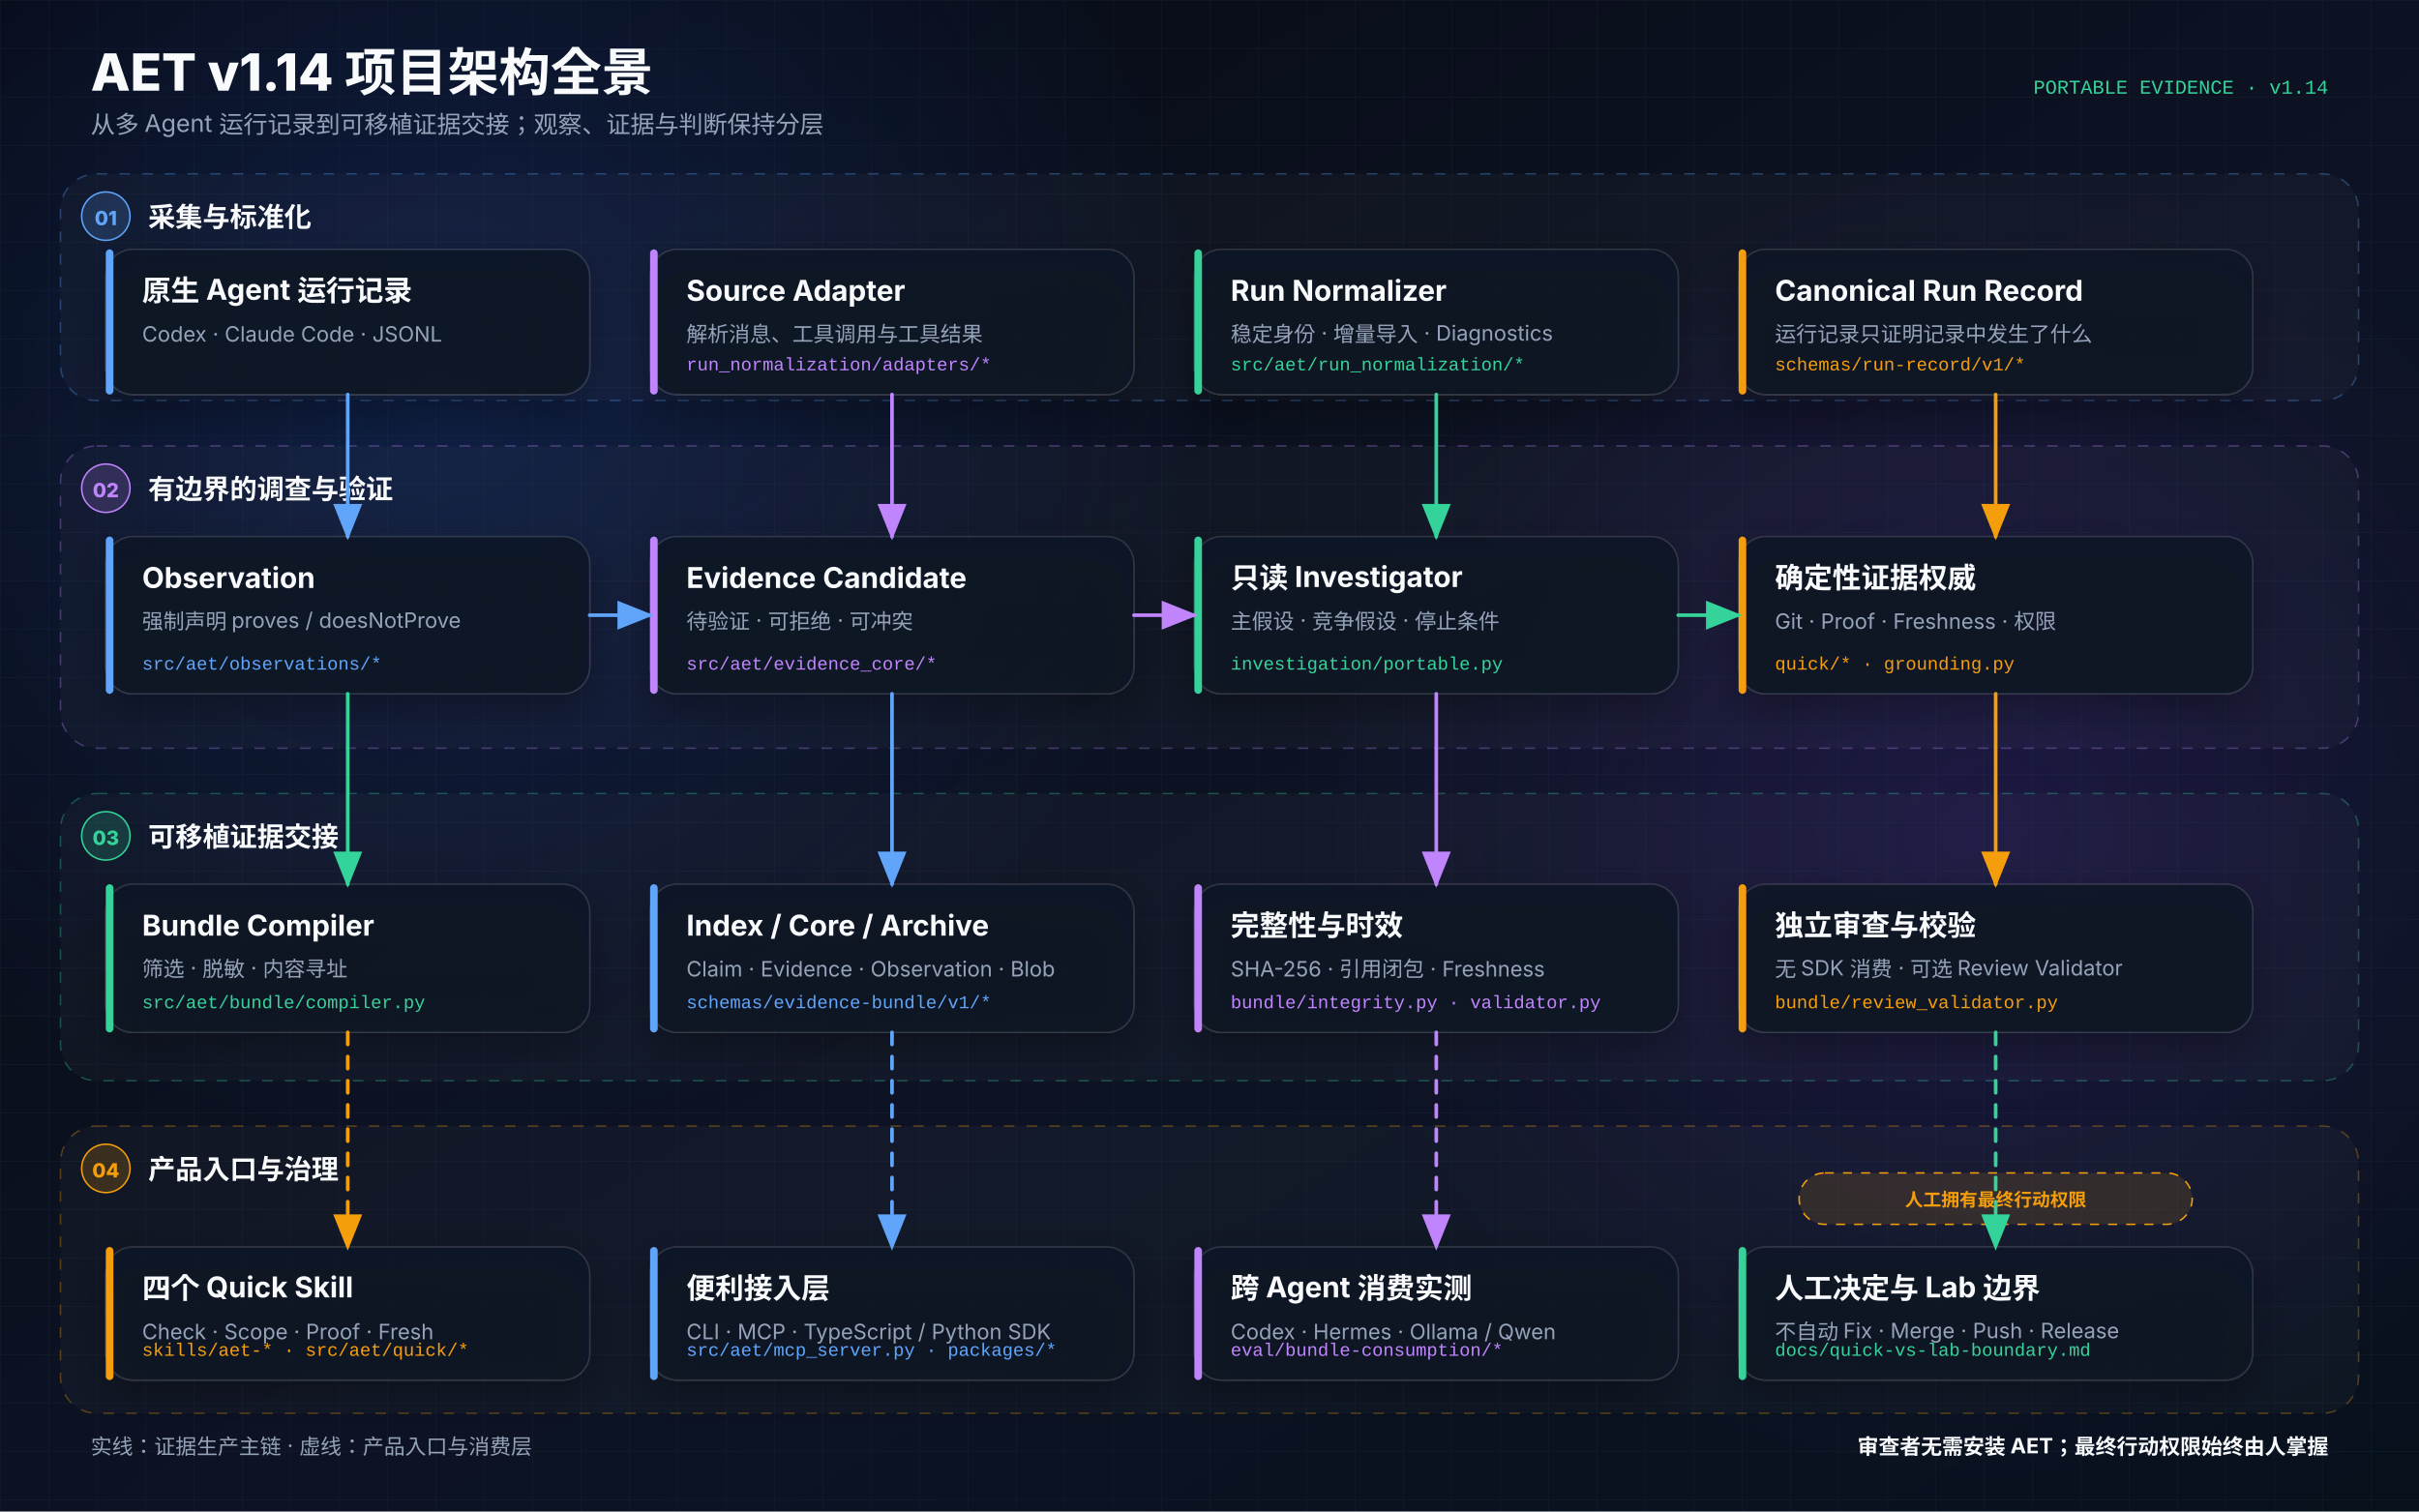
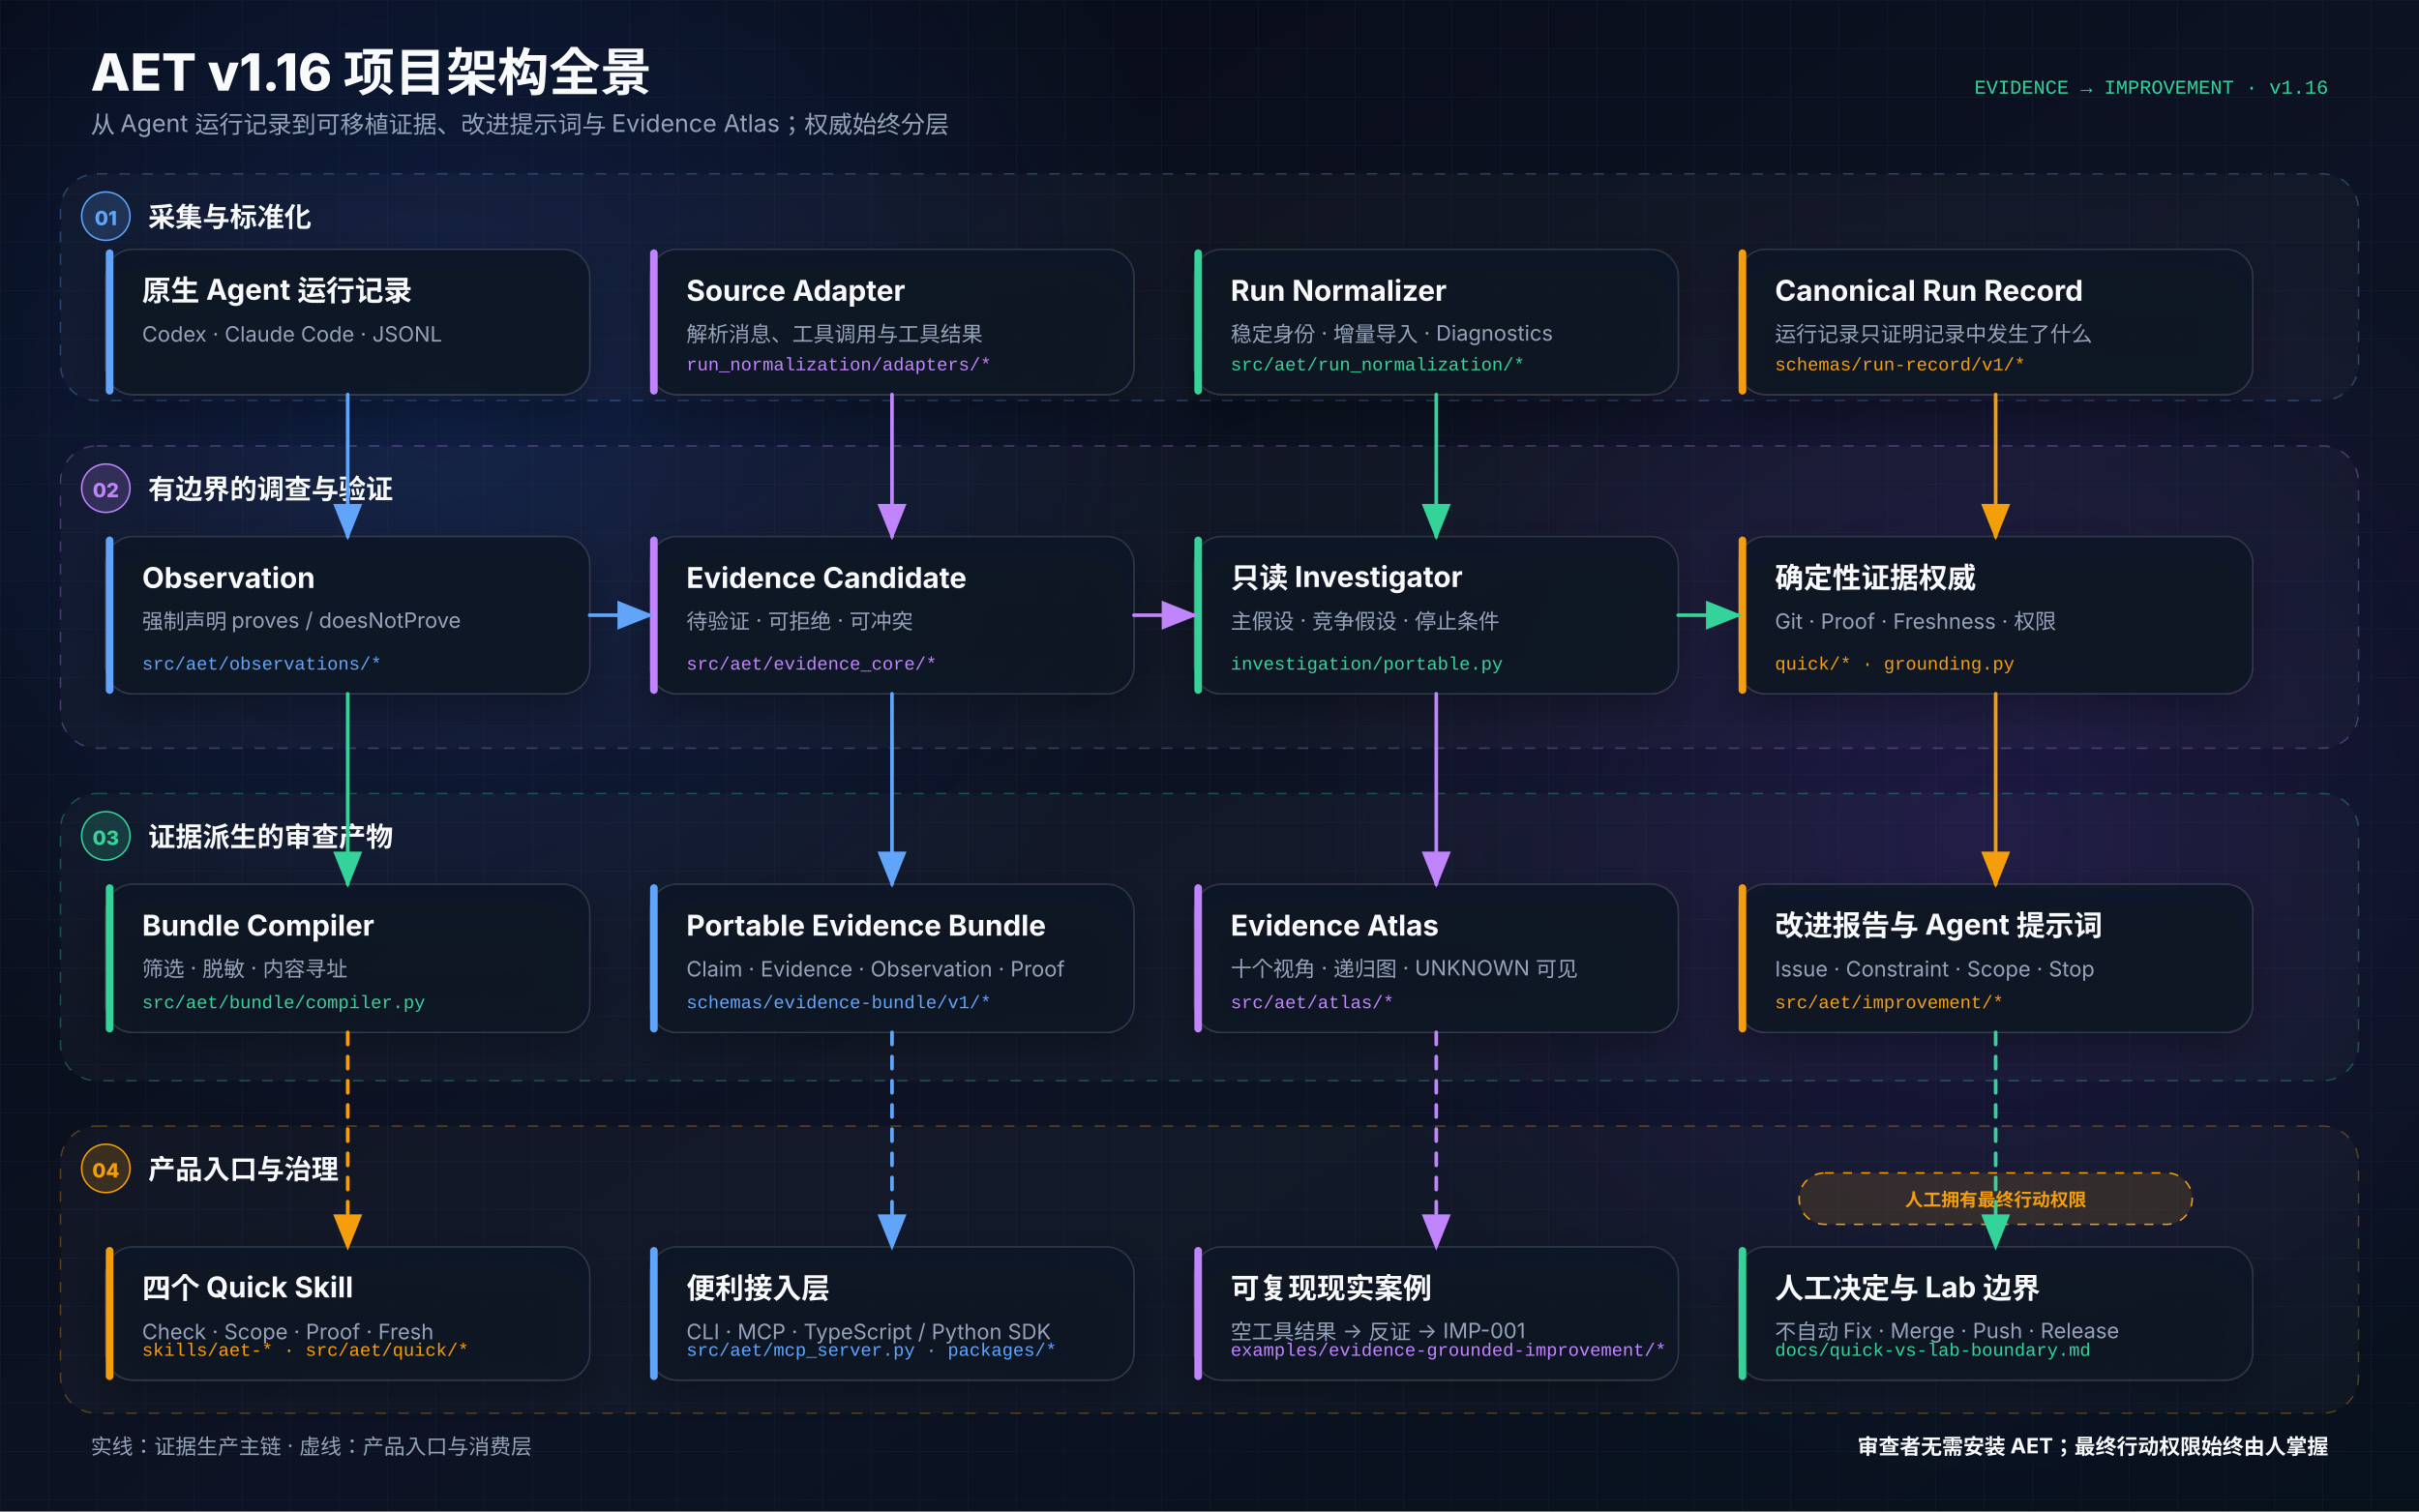
- <svg xmlns="http://www.w3.org/2000/svg" width="1600" height="1000" viewBox="0 0 1600 1000" role="img" aria-label="AET v1.14 项目架构全景">
+ <svg xmlns="http://www.w3.org/2000/svg" width="1600" height="1000" viewBox="0 0 1600 1000" role="img" aria-label="AET v1.16 项目架构全景">
  <defs>
    <linearGradient id="bg" x1="0" y1="0" x2="1" y2="1">
      <stop stop-color="#070a12" />
      <stop offset=".55" stop-color="#0d1324" />
      <stop offset="1" stop-color="#07111c" />
    </linearGradient>
    <radialGradient id="blueGlow">
      <stop stop-color="#2563eb" stop-opacity=".20" />
      <stop offset="1" stop-color="#2563eb" stop-opacity="0" />
    </radialGradient>
    <radialGradient id="purpleGlow">
      <stop stop-color="#7c3aed" stop-opacity=".16" />
      <stop offset="1" stop-color="#7c3aed" stop-opacity="0" />
    </radialGradient>
    <pattern id="grid" width="32" height="32" patternUnits="userSpaceOnUse">
      <path d="M32 0H0V32" fill="none" stroke="#334155" stroke-opacity=".18" />
    </pattern>
    <filter id="shadow" x="-30%" y="-30%" width="160%" height="160%">
      <feDropShadow dx="0" dy="10" stdDeviation="14" flood-color="#000" flood-opacity=".35" />
    </filter>
    <filter id="softGlow" x="-50%" y="-50%" width="200%" height="200%">
      <feGaussianBlur stdDeviation="5" result="b" />
      <feMerge>
        <feMergeNode in="b" />
        <feMergeNode in="SourceGraphic" />
      </feMerge>
    </filter>
    <marker id="arrowBlue" markerWidth="10" markerHeight="8" refX="9" refY="4" orient="auto">
      <path d="M0 0L10 4L0 8Z" fill="#60a5fa" />
    </marker>
    <marker id="arrowPurple" markerWidth="10" markerHeight="8" refX="9" refY="4" orient="auto">
      <path d="M0 0L10 4L0 8Z" fill="#c084fc" />
    </marker>
    <marker id="arrowGreen" markerWidth="10" markerHeight="8" refX="9" refY="4" orient="auto">
      <path d="M0 0L10 4L0 8Z" fill="#34d399" />
    </marker>
    <marker id="arrowAmber" markerWidth="10" markerHeight="8" refX="9" refY="4" orient="auto">
      <path d="M0 0L10 4L0 8Z" fill="#f59e0b" />
    </marker>
    <style>text{font-family:Inter,-apple-system,BlinkMacSystemFont,"Segoe UI","PingFang SC","Microsoft YaHei",sans-serif}.mono{font-family:"SFMono-Regular",Consolas,"Liberation Mono",monospace}</style>
  </defs>
  <rect width="1600" height="1000" fill="url(#bg)" />
  <circle data-graph-role="decoration" data-owner="canvas" cx="288" cy="250" r="512" fill="url(#blueGlow)" />
  <circle data-graph-role="decoration" data-owner="canvas" cx="1312" cy="550" r="448" fill="url(#purpleGlow)" />
  <rect width="1600" height="1000" fill="url(#grid)" />
-   <text x="60" y="60" font-size="34" font-weight="800" fill="#f8fafc">AET v1.14 项目架构全景</text>
-   <text x="60" y="88" font-size="16" fill="#94a3b8">从多 Agent 运行记录到可移植证据交接；观察、证据与判断保持分层</text>
-   <text x="1540" y="62" text-anchor="end" class="mono" font-size="13" fill="#34d399">PORTABLE EVIDENCE · v1.14</text>
+   <text x="60" y="60" font-size="34" font-weight="800" fill="#f8fafc">AET v1.16 项目架构全景</text>
+   <text x="60" y="88" font-size="16" fill="#94a3b8">从 Agent 运行记录到可移植证据、改进提示词与 Evidence Atlas；权威始终分层</text>
+   <text x="1540" y="62" text-anchor="end" class="mono" font-size="13" fill="#34d399">EVIDENCE → IMPROVEMENT · v1.16</text>
  <rect x="40" y="115" width="1520" height="150" rx="24" fill="#ffffff" fill-opacity=".025" stroke="#60a5fa" stroke-opacity=".32" stroke-dasharray="7 8" />
  <circle cx="70" cy="143" r="16" fill="#60a5fa" fill-opacity=".18" stroke="#60a5fa" />
  <text x="70" y="149" text-anchor="middle" font-size="13" font-weight="800" fill="#60a5fa">01</text>
  <text x="98" y="150" font-size="18" font-weight="750" fill="#f8fafc">采集与标准化</text>
  <rect x="40" y="295" width="1520" height="200" rx="24" fill="#ffffff" fill-opacity=".025" stroke="#c084fc" stroke-opacity=".32" stroke-dasharray="7 8" />
  <circle cx="70" cy="323" r="16" fill="#c084fc" fill-opacity=".18" stroke="#c084fc" />
  <text x="70" y="329" text-anchor="middle" font-size="13" font-weight="800" fill="#c084fc">02</text>
  <text x="98" y="330" font-size="18" font-weight="750" fill="#f8fafc">有边界的调查与验证</text>
  <rect x="40" y="525" width="1520" height="190" rx="24" fill="#ffffff" fill-opacity=".025" stroke="#34d399" stroke-opacity=".32" stroke-dasharray="7 8" />
  <circle cx="70" cy="553" r="16" fill="#34d399" fill-opacity=".18" stroke="#34d399" />
  <text x="70" y="559" text-anchor="middle" font-size="13" font-weight="800" fill="#34d399">03</text>
-   <text x="98" y="560" font-size="18" font-weight="750" fill="#f8fafc">可移植证据交接</text>
+   <text x="98" y="560" font-size="18" font-weight="750" fill="#f8fafc">证据派生的审查产物</text>
  <rect x="40" y="745" width="1520" height="190" rx="24" fill="#ffffff" fill-opacity=".025" stroke="#f59e0b" stroke-opacity=".32" stroke-dasharray="7 8" />
  <circle cx="70" cy="773" r="16" fill="#f59e0b" fill-opacity=".18" stroke="#f59e0b" />
  <text x="70" y="779" text-anchor="middle" font-size="13" font-weight="800" fill="#f59e0b">04</text>
  <text x="98" y="780" font-size="18" font-weight="750" fill="#f8fafc">产品入口与治理</text>
  <g filter="url(#shadow)">
    <rect x="70" y="165" width="320" height="96" rx="18" fill="#111827" fill-opacity=".86" stroke="#ffffff" stroke-opacity=".12" />
    <rect x="70" y="165" width="5" height="96" rx="2.5" fill="#60a5fa" />
    <text x="94" y="199" font-size="19" font-weight="700" fill="#f8fafc">原生 Agent 运行记录</text>
    <text x="94" y="226" font-size="14" fill="#94a3b8">Codex · Claude Code · JSONL</text>
  </g>
  <g filter="url(#shadow)">
    <rect x="430" y="165" width="320" height="96" rx="18" fill="#111827" fill-opacity=".86" stroke="#ffffff" stroke-opacity=".12" />
    <rect x="430" y="165" width="5" height="96" rx="2.5" fill="#c084fc" />
    <text x="454" y="199" font-size="19" font-weight="700" fill="#f8fafc">Source Adapter</text>
    <text x="454" y="226" font-size="14" fill="#94a3b8">解析消息、工具调用与工具结果</text>
    <text class="mono" x="454" y="245" font-size="12" fill="#c084fc">run_normalization/adapters/*</text>
  </g>
  <g filter="url(#shadow)">
    <rect x="790" y="165" width="320" height="96" rx="18" fill="#111827" fill-opacity=".86" stroke="#ffffff" stroke-opacity=".12" />
    <rect x="790" y="165" width="5" height="96" rx="2.5" fill="#34d399" />
    <text x="814" y="199" font-size="19" font-weight="700" fill="#f8fafc">Run Normalizer</text>
    <text x="814" y="226" font-size="14" fill="#94a3b8">稳定身份 · 增量导入 · Diagnostics</text>
    <text class="mono" x="814" y="245" font-size="12" fill="#34d399">src/aet/run_normalization/*</text>
  </g>
  <g filter="url(#shadow)">
    <rect x="1150" y="165" width="340" height="96" rx="18" fill="#111827" fill-opacity=".86" stroke="#ffffff" stroke-opacity=".12" />
    <rect x="1150" y="165" width="5" height="96" rx="2.5" fill="#f59e0b" />
    <text x="1174" y="199" font-size="19" font-weight="700" fill="#f8fafc">Canonical Run Record</text>
    <text x="1174" y="226" font-size="14" fill="#94a3b8">运行记录只证明记录中发生了什么</text>
    <text class="mono" x="1174" y="245" font-size="12" fill="#f59e0b">schemas/run-record/v1/*</text>
  </g>
  <g filter="url(#shadow)">
    <rect x="70" y="355" width="320" height="104" rx="18" fill="#111827" fill-opacity=".86" stroke="#ffffff" stroke-opacity=".12" />
    <rect x="70" y="355" width="5" height="104" rx="2.5" fill="#60a5fa" />
    <text x="94" y="389" font-size="19" font-weight="700" fill="#f8fafc">Observation</text>
    <text x="94" y="416" font-size="14" fill="#94a3b8">强制声明 proves / doesNotProve</text>
    <text class="mono" x="94" y="443" font-size="12" fill="#60a5fa">src/aet/observations/*</text>
  </g>
  <g filter="url(#shadow)">
    <rect x="430" y="355" width="320" height="104" rx="18" fill="#111827" fill-opacity=".86" stroke="#ffffff" stroke-opacity=".12" />
    <rect x="430" y="355" width="5" height="104" rx="2.5" fill="#c084fc" />
    <text x="454" y="389" font-size="19" font-weight="700" fill="#f8fafc">Evidence Candidate</text>
    <text x="454" y="416" font-size="14" fill="#94a3b8">待验证 · 可拒绝 · 可冲突</text>
    <text class="mono" x="454" y="443" font-size="12" fill="#c084fc">src/aet/evidence_core/*</text>
  </g>
  <g filter="url(#shadow)">
    <rect x="790" y="355" width="320" height="104" rx="18" fill="#111827" fill-opacity=".86" stroke="#ffffff" stroke-opacity=".12" />
    <rect x="790" y="355" width="5" height="104" rx="2.5" fill="#34d399" />
    <text x="814" y="389" font-size="19" font-weight="700" fill="#f8fafc">只读 Investigator</text>
    <text x="814" y="416" font-size="14" fill="#94a3b8">主假设 · 竞争假设 · 停止条件</text>
    <text class="mono" x="814" y="443" font-size="12" fill="#34d399">investigation/portable.py</text>
  </g>
  <g filter="url(#shadow)">
    <rect x="1150" y="355" width="340" height="104" rx="18" fill="#111827" fill-opacity=".86" stroke="#ffffff" stroke-opacity=".12" />
    <rect x="1150" y="355" width="5" height="104" rx="2.5" fill="#f59e0b" />
    <text x="1174" y="389" font-size="19" font-weight="700" fill="#f8fafc">确定性证据权威</text>
    <text x="1174" y="416" font-size="14" fill="#94a3b8">Git · Proof · Freshness · 权限</text>
    <text class="mono" x="1174" y="443" font-size="12" fill="#f59e0b">quick/* · grounding.py</text>
  </g>
  <g filter="url(#shadow)">
    <rect x="70" y="585" width="320" height="98" rx="18" fill="#111827" fill-opacity=".86" stroke="#ffffff" stroke-opacity=".12" />
    <rect x="70" y="585" width="5" height="98" rx="2.5" fill="#34d399" />
    <text x="94" y="619" font-size="19" font-weight="700" fill="#f8fafc">Bundle Compiler</text>
    <text x="94" y="646" font-size="14" fill="#94a3b8">筛选 · 脱敏 · 内容寻址</text>
    <text class="mono" x="94" y="667" font-size="12" fill="#34d399">src/aet/bundle/compiler.py</text>
  </g>
  <g filter="url(#shadow)">
    <rect x="430" y="585" width="320" height="98" rx="18" fill="#111827" fill-opacity=".86" stroke="#ffffff" stroke-opacity=".12" />
    <rect x="430" y="585" width="5" height="98" rx="2.5" fill="#60a5fa" />
-     <text x="454" y="619" font-size="19" font-weight="700" fill="#f8fafc">Index / Core / Archive</text>
-     <text x="454" y="646" font-size="14" fill="#94a3b8">Claim · Evidence · Observation · Blob</text>
+     <text x="454" y="619" font-size="19" font-weight="700" fill="#f8fafc">Portable Evidence Bundle</text>
+     <text x="454" y="646" font-size="14" fill="#94a3b8">Claim · Evidence · Observation · Proof</text>
    <text class="mono" x="454" y="667" font-size="12" fill="#60a5fa">schemas/evidence-bundle/v1/*</text>
  </g>
  <g filter="url(#shadow)">
    <rect x="790" y="585" width="320" height="98" rx="18" fill="#111827" fill-opacity=".86" stroke="#ffffff" stroke-opacity=".12" />
    <rect x="790" y="585" width="5" height="98" rx="2.5" fill="#c084fc" />
-     <text x="814" y="619" font-size="19" font-weight="700" fill="#f8fafc">完整性与时效</text>
-     <text x="814" y="646" font-size="14" fill="#94a3b8">SHA-256 · 引用闭包 · Freshness</text>
-     <text class="mono" x="814" y="667" font-size="12" fill="#c084fc">bundle/integrity.py · validator.py</text>
+     <text x="814" y="619" font-size="19" font-weight="700" fill="#f8fafc">Evidence Atlas</text>
+     <text x="814" y="646" font-size="14" fill="#94a3b8">十个视角 · 递归图 · UNKNOWN 可见</text>
+     <text class="mono" x="814" y="667" font-size="12" fill="#c084fc">src/aet/atlas/*</text>
  </g>
  <g filter="url(#shadow)">
    <rect x="1150" y="585" width="340" height="98" rx="18" fill="#111827" fill-opacity=".86" stroke="#ffffff" stroke-opacity=".12" />
    <rect x="1150" y="585" width="5" height="98" rx="2.5" fill="#f59e0b" />
-     <text x="1174" y="619" font-size="19" font-weight="700" fill="#f8fafc">独立审查与校验</text>
-     <text x="1174" y="646" font-size="14" fill="#94a3b8">无 SDK 消费 · 可选 Review Validator</text>
-     <text class="mono" x="1174" y="667" font-size="12" fill="#f59e0b">bundle/review_validator.py</text>
+     <text x="1174" y="619" font-size="19" font-weight="700" fill="#f8fafc">改进报告与 Agent 提示词</text>
+     <text x="1174" y="646" font-size="14" fill="#94a3b8">Issue · Constraint · Scope · Stop</text>
+     <text class="mono" x="1174" y="667" font-size="12" fill="#f59e0b">src/aet/improvement/*</text>
  </g>
  <g filter="url(#shadow)">
    <rect x="70" y="825" width="320" height="88" rx="18" fill="#111827" fill-opacity=".86" stroke="#ffffff" stroke-opacity=".12" />
    <rect x="70" y="825" width="5" height="88" rx="2.5" fill="#f59e0b" />
    <text x="94" y="859" font-size="19" font-weight="700" fill="#f8fafc">四个 Quick Skill</text>
    <text x="94" y="886" font-size="14" fill="#94a3b8">Check · Scope · Proof · Fresh</text>
    <text class="mono" x="94" y="897" font-size="12" fill="#f59e0b">skills/aet-* · src/aet/quick/*</text>
  </g>
  <g filter="url(#shadow)">
    <rect x="430" y="825" width="320" height="88" rx="18" fill="#111827" fill-opacity=".86" stroke="#ffffff" stroke-opacity=".12" />
    <rect x="430" y="825" width="5" height="88" rx="2.5" fill="#60a5fa" />
    <text x="454" y="859" font-size="19" font-weight="700" fill="#f8fafc">便利接入层</text>
    <text x="454" y="886" font-size="14" fill="#94a3b8">CLI · MCP · TypeScript / Python SDK</text>
    <text class="mono" x="454" y="897" font-size="12" fill="#60a5fa">src/aet/mcp_server.py · packages/*</text>
  </g>
  <g filter="url(#shadow)">
    <rect x="790" y="825" width="320" height="88" rx="18" fill="#111827" fill-opacity=".86" stroke="#ffffff" stroke-opacity=".12" />
    <rect x="790" y="825" width="5" height="88" rx="2.5" fill="#c084fc" />
-     <text x="814" y="859" font-size="19" font-weight="700" fill="#f8fafc">跨 Agent 消费实测</text>
-     <text x="814" y="886" font-size="14" fill="#94a3b8">Codex · Hermes · Ollama / Qwen</text>
-     <text class="mono" x="814" y="897" font-size="12" fill="#c084fc">eval/bundle-consumption/*</text>
+     <text x="814" y="859" font-size="19" font-weight="700" fill="#f8fafc">可复现现实案例</text>
+     <text x="814" y="886" font-size="14" fill="#94a3b8">空工具结果 → 反证 → IMP-001</text>
+     <text class="mono" x="814" y="897" font-size="12" fill="#c084fc">examples/evidence-grounded-improvement/*</text>
  </g>
  <g filter="url(#shadow)">
    <rect x="1150" y="825" width="340" height="88" rx="18" fill="#111827" fill-opacity=".86" stroke="#ffffff" stroke-opacity=".12" />
    <rect x="1150" y="825" width="5" height="88" rx="2.5" fill="#34d399" />
    <text x="1174" y="859" font-size="19" font-weight="700" fill="#f8fafc">人工决定与 Lab 边界</text>
    <text x="1174" y="886" font-size="14" fill="#94a3b8">不自动 Fix · Merge · Push · Release</text>
    <text class="mono" x="1174" y="897" font-size="12" fill="#34d399">docs/quick-vs-lab-boundary.md</text>
  </g>
  <path d="M230 261V355" fill="none" stroke="#60a5fa" stroke-width="2.4" stroke-linecap="round" stroke-linejoin="round" marker-end="url(#arrowBlue)" />
  <path d="M590 261V355" fill="none" stroke="#c084fc" stroke-width="2.4" stroke-linecap="round" stroke-linejoin="round" marker-end="url(#arrowPurple)" />
  <path d="M950 261V355" fill="none" stroke="#34d399" stroke-width="2.4" stroke-linecap="round" stroke-linejoin="round" marker-end="url(#arrowGreen)" />
  <path d="M390 407H430" fill="none" stroke="#60a5fa" stroke-width="2.4" stroke-linecap="round" stroke-linejoin="round" marker-end="url(#arrowBlue)" />
  <path d="M750 407H790" fill="none" stroke="#c084fc" stroke-width="2.4" stroke-linecap="round" stroke-linejoin="round" marker-end="url(#arrowPurple)" />
  <path d="M1110 407H1150" fill="none" stroke="#34d399" stroke-width="2.4" stroke-linecap="round" stroke-linejoin="round" marker-end="url(#arrowGreen)" />
  <path d="M1320 261V355" fill="none" stroke="#f59e0b" stroke-width="2.4" stroke-linecap="round" stroke-linejoin="round" marker-end="url(#arrowAmber)" />
  <path d="M230 459V585" fill="none" stroke="#34d399" stroke-width="2.4" stroke-linecap="round" stroke-linejoin="round" marker-end="url(#arrowGreen)" />
  <path d="M590 459V585" fill="none" stroke="#60a5fa" stroke-width="2.4" stroke-linecap="round" stroke-linejoin="round" marker-end="url(#arrowBlue)" />
  <path d="M950 459V585" fill="none" stroke="#c084fc" stroke-width="2.4" stroke-linecap="round" stroke-linejoin="round" marker-end="url(#arrowPurple)" />
  <path d="M1320 459V585" fill="none" stroke="#f59e0b" stroke-width="2.4" stroke-linecap="round" stroke-linejoin="round" marker-end="url(#arrowAmber)" />
  <rect x="1190" y="776" width="260" height="34" rx="17" fill="#f59e0b" fill-opacity=".13" stroke="#f59e0b" stroke-dasharray="6 6" />
  <text x="1320" y="798" text-anchor="middle" class="mono" font-size="12" font-weight="800" fill="#f59e0b">人工拥有最终行动权限</text>
  <path d="M230 683V825" fill="none" stroke="#f59e0b" stroke-width="2.4" stroke-linecap="round" stroke-linejoin="round" stroke-dasharray="8 8" marker-end="url(#arrowAmber)" />
  <path d="M590 683V825" fill="none" stroke="#60a5fa" stroke-width="2.4" stroke-linecap="round" stroke-linejoin="round" stroke-dasharray="8 8" marker-end="url(#arrowBlue)" />
  <path d="M950 683V825" fill="none" stroke="#c084fc" stroke-width="2.4" stroke-linecap="round" stroke-linejoin="round" stroke-dasharray="8 8" marker-end="url(#arrowPurple)" />
  <path d="M1320 683V825" fill="none" stroke="#34d399" stroke-width="2.4" stroke-linecap="round" stroke-linejoin="round" stroke-dasharray="8 8" marker-end="url(#arrowGreen)" />
  <text x="60" y="962" font-size="14" fill="#94a3b8">实线：证据生产主链 · 虚线：产品入口与消费层</text>
  <text x="1540" y="962" text-anchor="end" font-size="14" font-weight="700" fill="#f8fafc">审查者无需安装 AET；最终行动权限始终由人掌握</text>
</svg>
